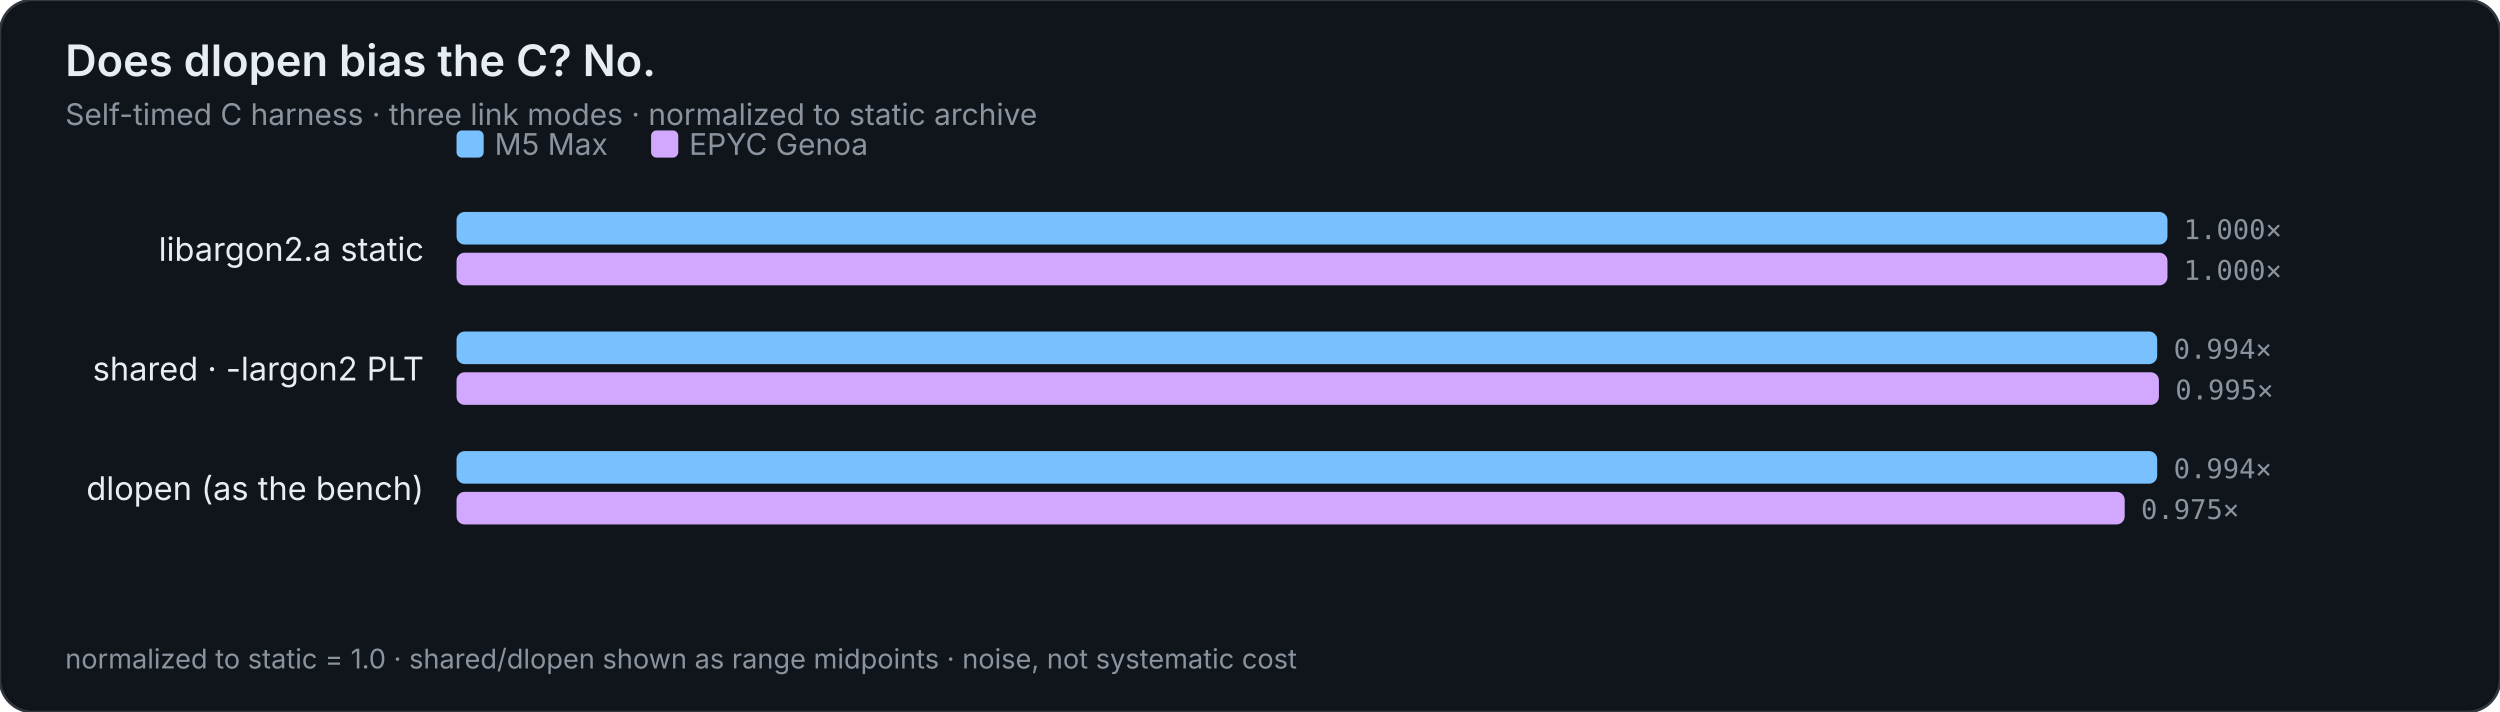
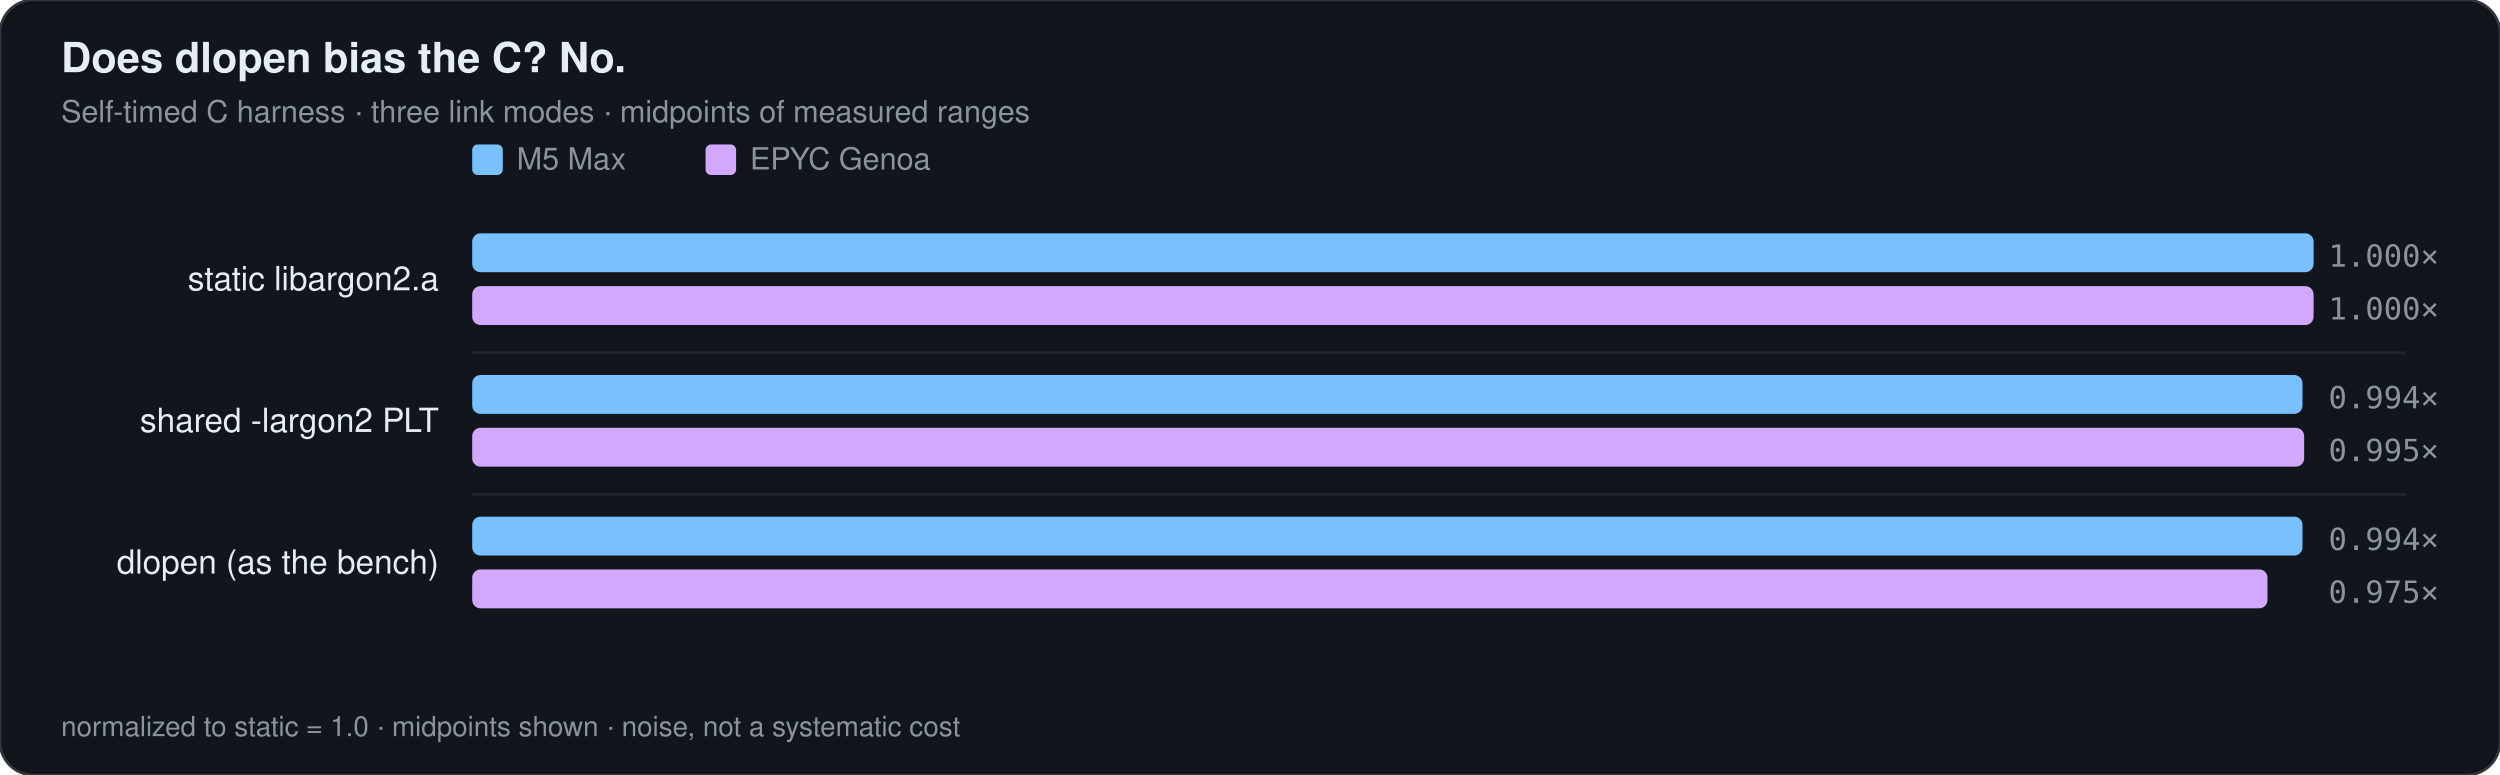
- <svg xmlns="http://www.w3.org/2000/svg" width="920" height="262" viewBox="0 0 920 262" role="img" aria-label="Does dlopen bias the C?  No.">
-   <defs>
-     <style>
-       /* Default styles are the final (visible) state so a frozen or
-          animation-stripped render still shows the full chart. */
-       .bar {
-         transform-box: fill-box;
-         transform-origin: left center;
-         animation: grow 0.85s cubic-bezier(0.22, 1, 0.36, 1) both;
-       }
-       .fade {
-         animation: fadein 0.5s ease-out both;
-       }
-       @keyframes grow {
-         from { transform: scaleX(0); opacity: 0.4; }
-         to   { transform: scaleX(1); opacity: 1; }
-       }
-       @keyframes fadein {
-         from { opacity: 0; }
-         to   { opacity: 1; }
-       }
-       @media (prefers-reduced-motion: reduce) {
-         .bar, .fade { animation: none; }
-       }
-     </style>
-   </defs>
-   <rect width="920" height="262" rx="12" fill="#0d1117" stroke="#30363d" stroke-width="1" />
-   <rect x="1" y="1" width="918" height="260" rx="11" fill="#161b22" opacity="0.35" />
-   <text x="24" y="28" fill="#e6edf3" font-size="16" font-weight="600" font-family="ui-sans-serif,system-ui,-apple-system,Segoe UI,sans-serif">Does dlopen bias the C?  No.</text>
-   <text x="24" y="46" fill="#8b949e" font-size="11" font-family="ui-sans-serif,system-ui,-apple-system,Segoe UI,sans-serif">Self-timed C harness · three link modes · normalized to static archive</text>
-   <rect x="168" y="48" width="10" height="10" rx="2" fill="#79c0ff" />
-   <text x="182" y="57" fill="#8b949e" font-size="11" font-family="ui-sans-serif,system-ui,-apple-system,Segoe UI,sans-serif">M5 Max</text>
-   <rect x="239.6" y="48" width="10" height="10" rx="2" fill="#d2a8ff" />
-   <text x="253.6" y="57" fill="#8b949e" font-size="11" font-family="ui-sans-serif,system-ui,-apple-system,Segoe UI,sans-serif">EPYC Genoa</text>
-   <text x="156" y="96.0" text-anchor="end" fill="#e6edf3" font-size="12" font-family="ui-sans-serif,system-ui,-apple-system,Segoe UI,sans-serif">libargon2.a static</text>
-   <text x="156" y="140.0" text-anchor="end" fill="#e6edf3" font-size="12" font-family="ui-sans-serif,system-ui,-apple-system,Segoe UI,sans-serif">shared · -largon2 PLT</text>
-   <text x="156" y="184.0" text-anchor="end" fill="#e6edf3" font-size="12" font-family="ui-sans-serif,system-ui,-apple-system,Segoe UI,sans-serif">dlopen (as the bench)</text>
-   <rect class="bar" x="168" y="78" width="629.63" height="12" rx="3" fill="#79c0ff" style="animation-delay:0.080s" />
-   <rect class="bar" x="168" y="93" width="629.63" height="12" rx="3" fill="#d2a8ff" style="animation-delay:0.125s" />
-   <rect class="bar" x="168" y="122" width="625.85" height="12" rx="3" fill="#79c0ff" style="animation-delay:0.170s" />
-   <rect class="bar" x="168" y="137" width="626.48" height="12" rx="3" fill="#d2a8ff" style="animation-delay:0.215s" />
-   <rect class="bar" x="168" y="166" width="625.85" height="12" rx="3" fill="#79c0ff" style="animation-delay:0.260s" />
-   <rect class="bar" x="168" y="181" width="613.89" height="12" rx="3" fill="#d2a8ff" style="animation-delay:0.305s" />
-   <text class="fade" x="803.6" y="88" fill="#8b949e" font-size="10" font-family="ui-monospace,SFMono-Regular,Menlo,monospace" style="animation-delay:0.230s">1.000×</text>
-   <text class="fade" x="803.6" y="103" fill="#8b949e" font-size="10" font-family="ui-monospace,SFMono-Regular,Menlo,monospace" style="animation-delay:0.275s">1.000×</text>
-   <text class="fade" x="799.9" y="132" fill="#8b949e" font-size="10" font-family="ui-monospace,SFMono-Regular,Menlo,monospace" style="animation-delay:0.320s">0.994×</text>
-   <text class="fade" x="800.5" y="147" fill="#8b949e" font-size="10" font-family="ui-monospace,SFMono-Regular,Menlo,monospace" style="animation-delay:0.365s">0.995×</text>
-   <text class="fade" x="799.9" y="176" fill="#8b949e" font-size="10" font-family="ui-monospace,SFMono-Regular,Menlo,monospace" style="animation-delay:0.410s">0.994×</text>
-   <text class="fade" x="787.9" y="191" fill="#8b949e" font-size="10" font-family="ui-monospace,SFMono-Regular,Menlo,monospace" style="animation-delay:0.455s">0.975×</text>
-   <text x="24" y="246" fill="#8b949e" font-size="10" font-family="ui-sans-serif,system-ui,-apple-system,Segoe UI,sans-serif">normalized to static = 1.0 · shared/dlopen shown as range midpoints · noise, not systematic cost</text>
+ <svg xmlns="http://www.w3.org/2000/svg" width="900" height="279" viewBox="0 0 900 279" role="img" aria-label="Does dlopen bias the C?  No.">
+   <rect width="900" height="279" rx="12" fill="#0d1117" stroke="#30363d" stroke-width="1" />
+   <rect x="1" y="1" width="898" height="277" rx="11" fill="#161b22" opacity="0.4" />
+   <text x="22" y="26" fill="#e6edf3" font-size="15" font-weight="600" font-family="ui-sans-serif,system-ui,-apple-system,Segoe UI,Helvetica,Arial,sans-serif">Does dlopen bias the C?  No.</text>
+   <text x="22" y="44" fill="#8b949e" font-size="11" font-family="ui-sans-serif,system-ui,-apple-system,Segoe UI,Helvetica,Arial,sans-serif">Self-timed C harness · three link modes · midpoints of measured ranges</text>
+   <rect x="170" y="52" width="11" height="11" rx="2" fill="#79c0ff" />
+   <text x="186" y="61" fill="#8b949e" font-size="11" font-family="ui-sans-serif,system-ui,-apple-system,Segoe UI,Helvetica,Arial,sans-serif">M5 Max</text>
+   <rect x="254" y="52" width="11" height="11" rx="2" fill="#d2a8ff" />
+   <text x="270" y="61" fill="#8b949e" font-size="11" font-family="ui-sans-serif,system-ui,-apple-system,Segoe UI,Helvetica,Arial,sans-serif">EPYC Genoa</text>
+   <text x="158" y="104.5" text-anchor="end" fill="#e6edf3" font-size="12" font-family="ui-sans-serif,system-ui,-apple-system,Segoe UI,Helvetica,Arial,sans-serif">static  libargon2.a</text>
+   <rect x="170.0" y="84.0" width="662.9" height="14" rx="3" fill="#79c0ff">
+     <animate attributeName="width" values="0;0;662.9" dur="0.81s" begin="0s" fill="freeze" calcMode="spline" keyTimes="0;0.074;1" keySplines="0 0 1 1;0.25 0.1 0.25 1" />
+   </rect>
+   <text x="878.0" y="96.0" text-anchor="end" fill="#8b949e" font-size="11" font-weight="400" font-family="ui-monospace,SFMono-Regular,Menlo,Consolas,monospace" opacity="1">
+     <animate attributeName="opacity" values="0;0;1" dur="0.86s" begin="0s" fill="freeze" keyTimes="0;0.593;1" />1.000×</text>
+   <rect x="170.0" y="103.0" width="662.9" height="14" rx="3" fill="#d2a8ff">
+     <animate attributeName="width" values="0;0;662.9" dur="0.85s" begin="0s" fill="freeze" calcMode="spline" keyTimes="0;0.118;1" keySplines="0 0 1 1;0.25 0.1 0.25 1" />
+   </rect>
+   <text x="878.0" y="115.0" text-anchor="end" fill="#8b949e" font-size="11" font-weight="400" font-family="ui-monospace,SFMono-Regular,Menlo,Consolas,monospace" opacity="1">
+     <animate attributeName="opacity" values="0;0;1" dur="0.90s" begin="0s" fill="freeze" keyTimes="0;0.611;1" />1.000×</text>
+   <line x1="170" y1="127.0" x2="866" y2="127.0" stroke="#30363d" stroke-width="1" opacity="0.5" />
+   <text x="158" y="155.5" text-anchor="end" fill="#e6edf3" font-size="12" font-family="ui-sans-serif,system-ui,-apple-system,Segoe UI,Helvetica,Arial,sans-serif">shared  -largon2 PLT</text>
+   <rect x="170.0" y="135.0" width="658.9" height="14" rx="3" fill="#79c0ff">
+     <animate attributeName="width" values="0;0;658.9" dur="0.89s" begin="0s" fill="freeze" calcMode="spline" keyTimes="0;0.157;1" keySplines="0 0 1 1;0.25 0.1 0.25 1" />
+   </rect>
+   <text x="878.0" y="147.0" text-anchor="end" fill="#8b949e" font-size="11" font-weight="400" font-family="ui-monospace,SFMono-Regular,Menlo,Consolas,monospace" opacity="1">
+     <animate attributeName="opacity" values="0;0;1" dur="0.94s" begin="0s" fill="freeze" keyTimes="0;0.628;1" />0.994×</text>
+   <rect x="170.0" y="154.0" width="659.5" height="14" rx="3" fill="#d2a8ff">
+     <animate attributeName="width" values="0;0;659.5" dur="0.93s" begin="0s" fill="freeze" calcMode="spline" keyTimes="0;0.194;1" keySplines="0 0 1 1;0.25 0.1 0.25 1" />
+   </rect>
+   <text x="878.0" y="166.0" text-anchor="end" fill="#8b949e" font-size="11" font-weight="400" font-family="ui-monospace,SFMono-Regular,Menlo,Consolas,monospace" opacity="1">
+     <animate attributeName="opacity" values="0;0;1" dur="0.98s" begin="0s" fill="freeze" keyTimes="0;0.643;1" />0.995×</text>
+   <line x1="170" y1="178.0" x2="866" y2="178.0" stroke="#30363d" stroke-width="1" opacity="0.5" />
+   <text x="158" y="206.5" text-anchor="end" fill="#e6edf3" font-size="12" font-family="ui-sans-serif,system-ui,-apple-system,Segoe UI,Helvetica,Arial,sans-serif">dlopen  (as the bench)</text>
+   <rect x="170.0" y="186.0" width="658.9" height="14" rx="3" fill="#79c0ff">
+     <animate attributeName="width" values="0;0;658.9" dur="0.97s" begin="0s" fill="freeze" calcMode="spline" keyTimes="0;0.227;1" keySplines="0 0 1 1;0.25 0.1 0.25 1" />
+   </rect>
+   <text x="878.0" y="198.0" text-anchor="end" fill="#8b949e" font-size="11" font-weight="400" font-family="ui-monospace,SFMono-Regular,Menlo,Consolas,monospace" opacity="1">
+     <animate attributeName="opacity" values="0;0;1" dur="1.02s" begin="0s" fill="freeze" keyTimes="0;0.657;1" />0.994×</text>
+   <rect x="170.0" y="205.0" width="646.3" height="14" rx="3" fill="#d2a8ff">
+     <animate attributeName="width" values="0;0;646.3" dur="1.01s" begin="0s" fill="freeze" calcMode="spline" keyTimes="0;0.257;1" keySplines="0 0 1 1;0.25 0.1 0.25 1" />
+   </rect>
+   <text x="878.0" y="217.0" text-anchor="end" fill="#8b949e" font-size="11" font-weight="400" font-family="ui-monospace,SFMono-Regular,Menlo,Consolas,monospace" opacity="1">
+     <animate attributeName="opacity" values="0;0;1" dur="1.06s" begin="0s" fill="freeze" keyTimes="0;0.670;1" />0.975×</text>
+   <text x="22" y="265" fill="#8b949e" font-size="10" font-family="ui-sans-serif,system-ui,-apple-system,Segoe UI,Helvetica,Arial,sans-serif">normalized to static = 1.0 · midpoints shown · noise, not a systematic cost</text>
</svg>
